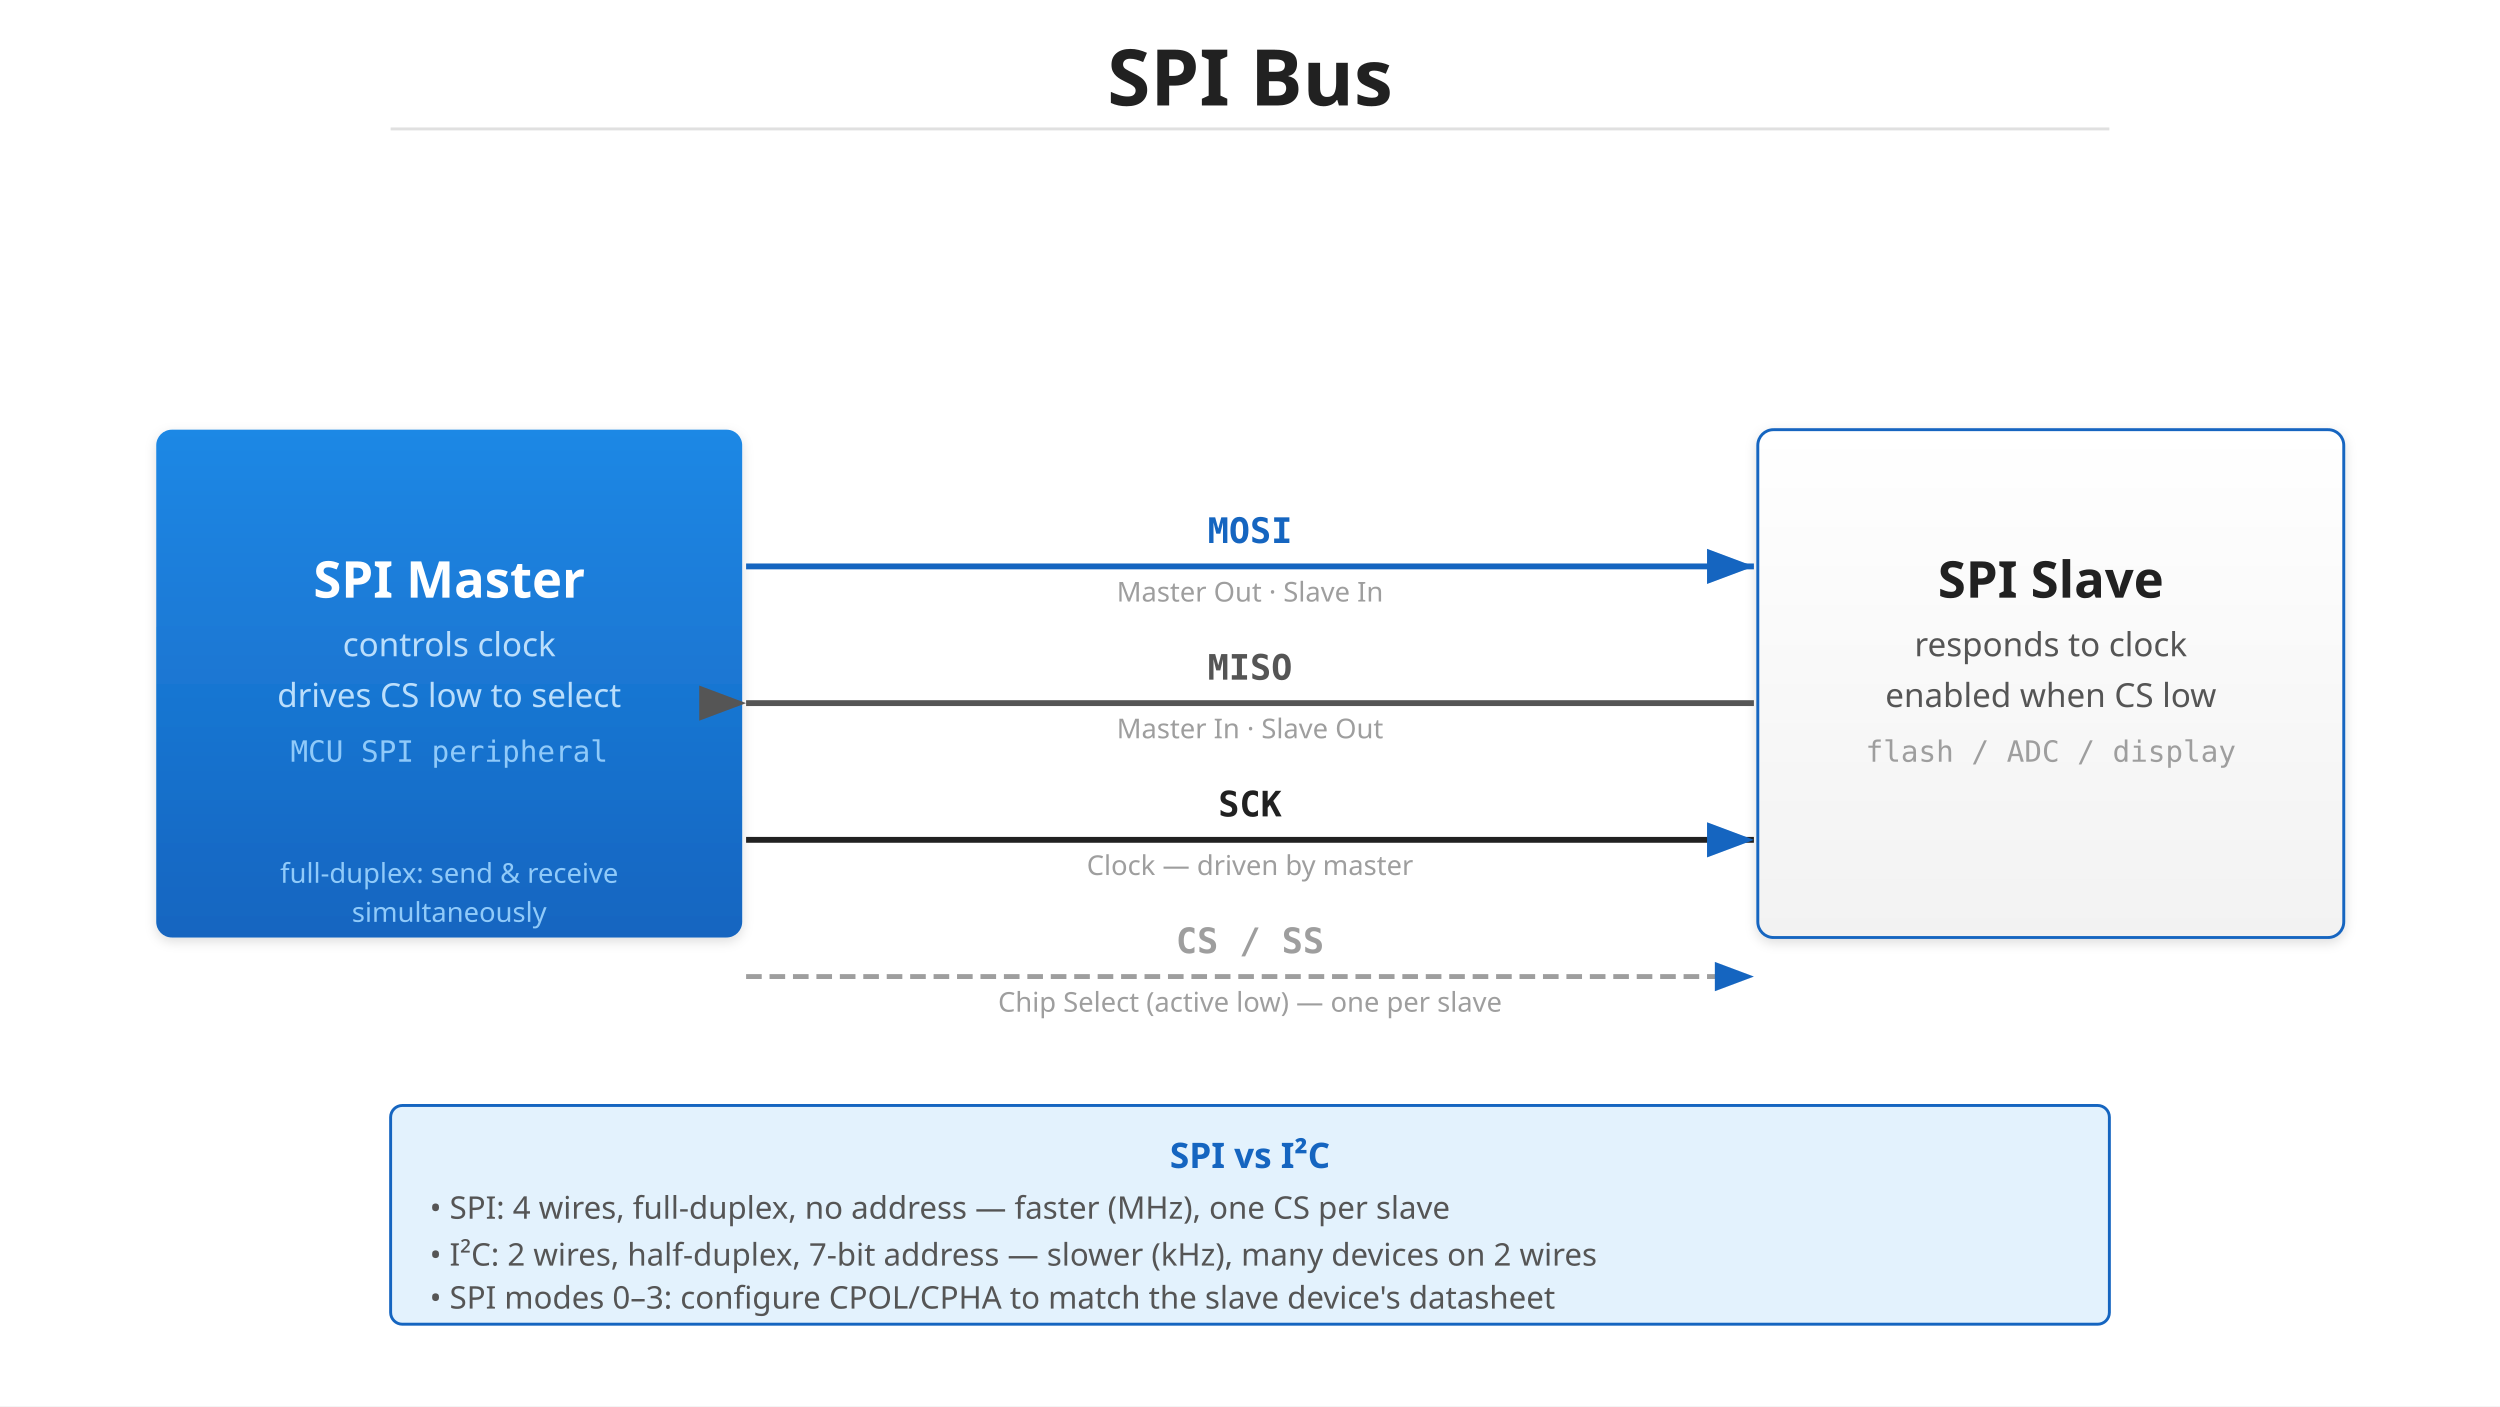
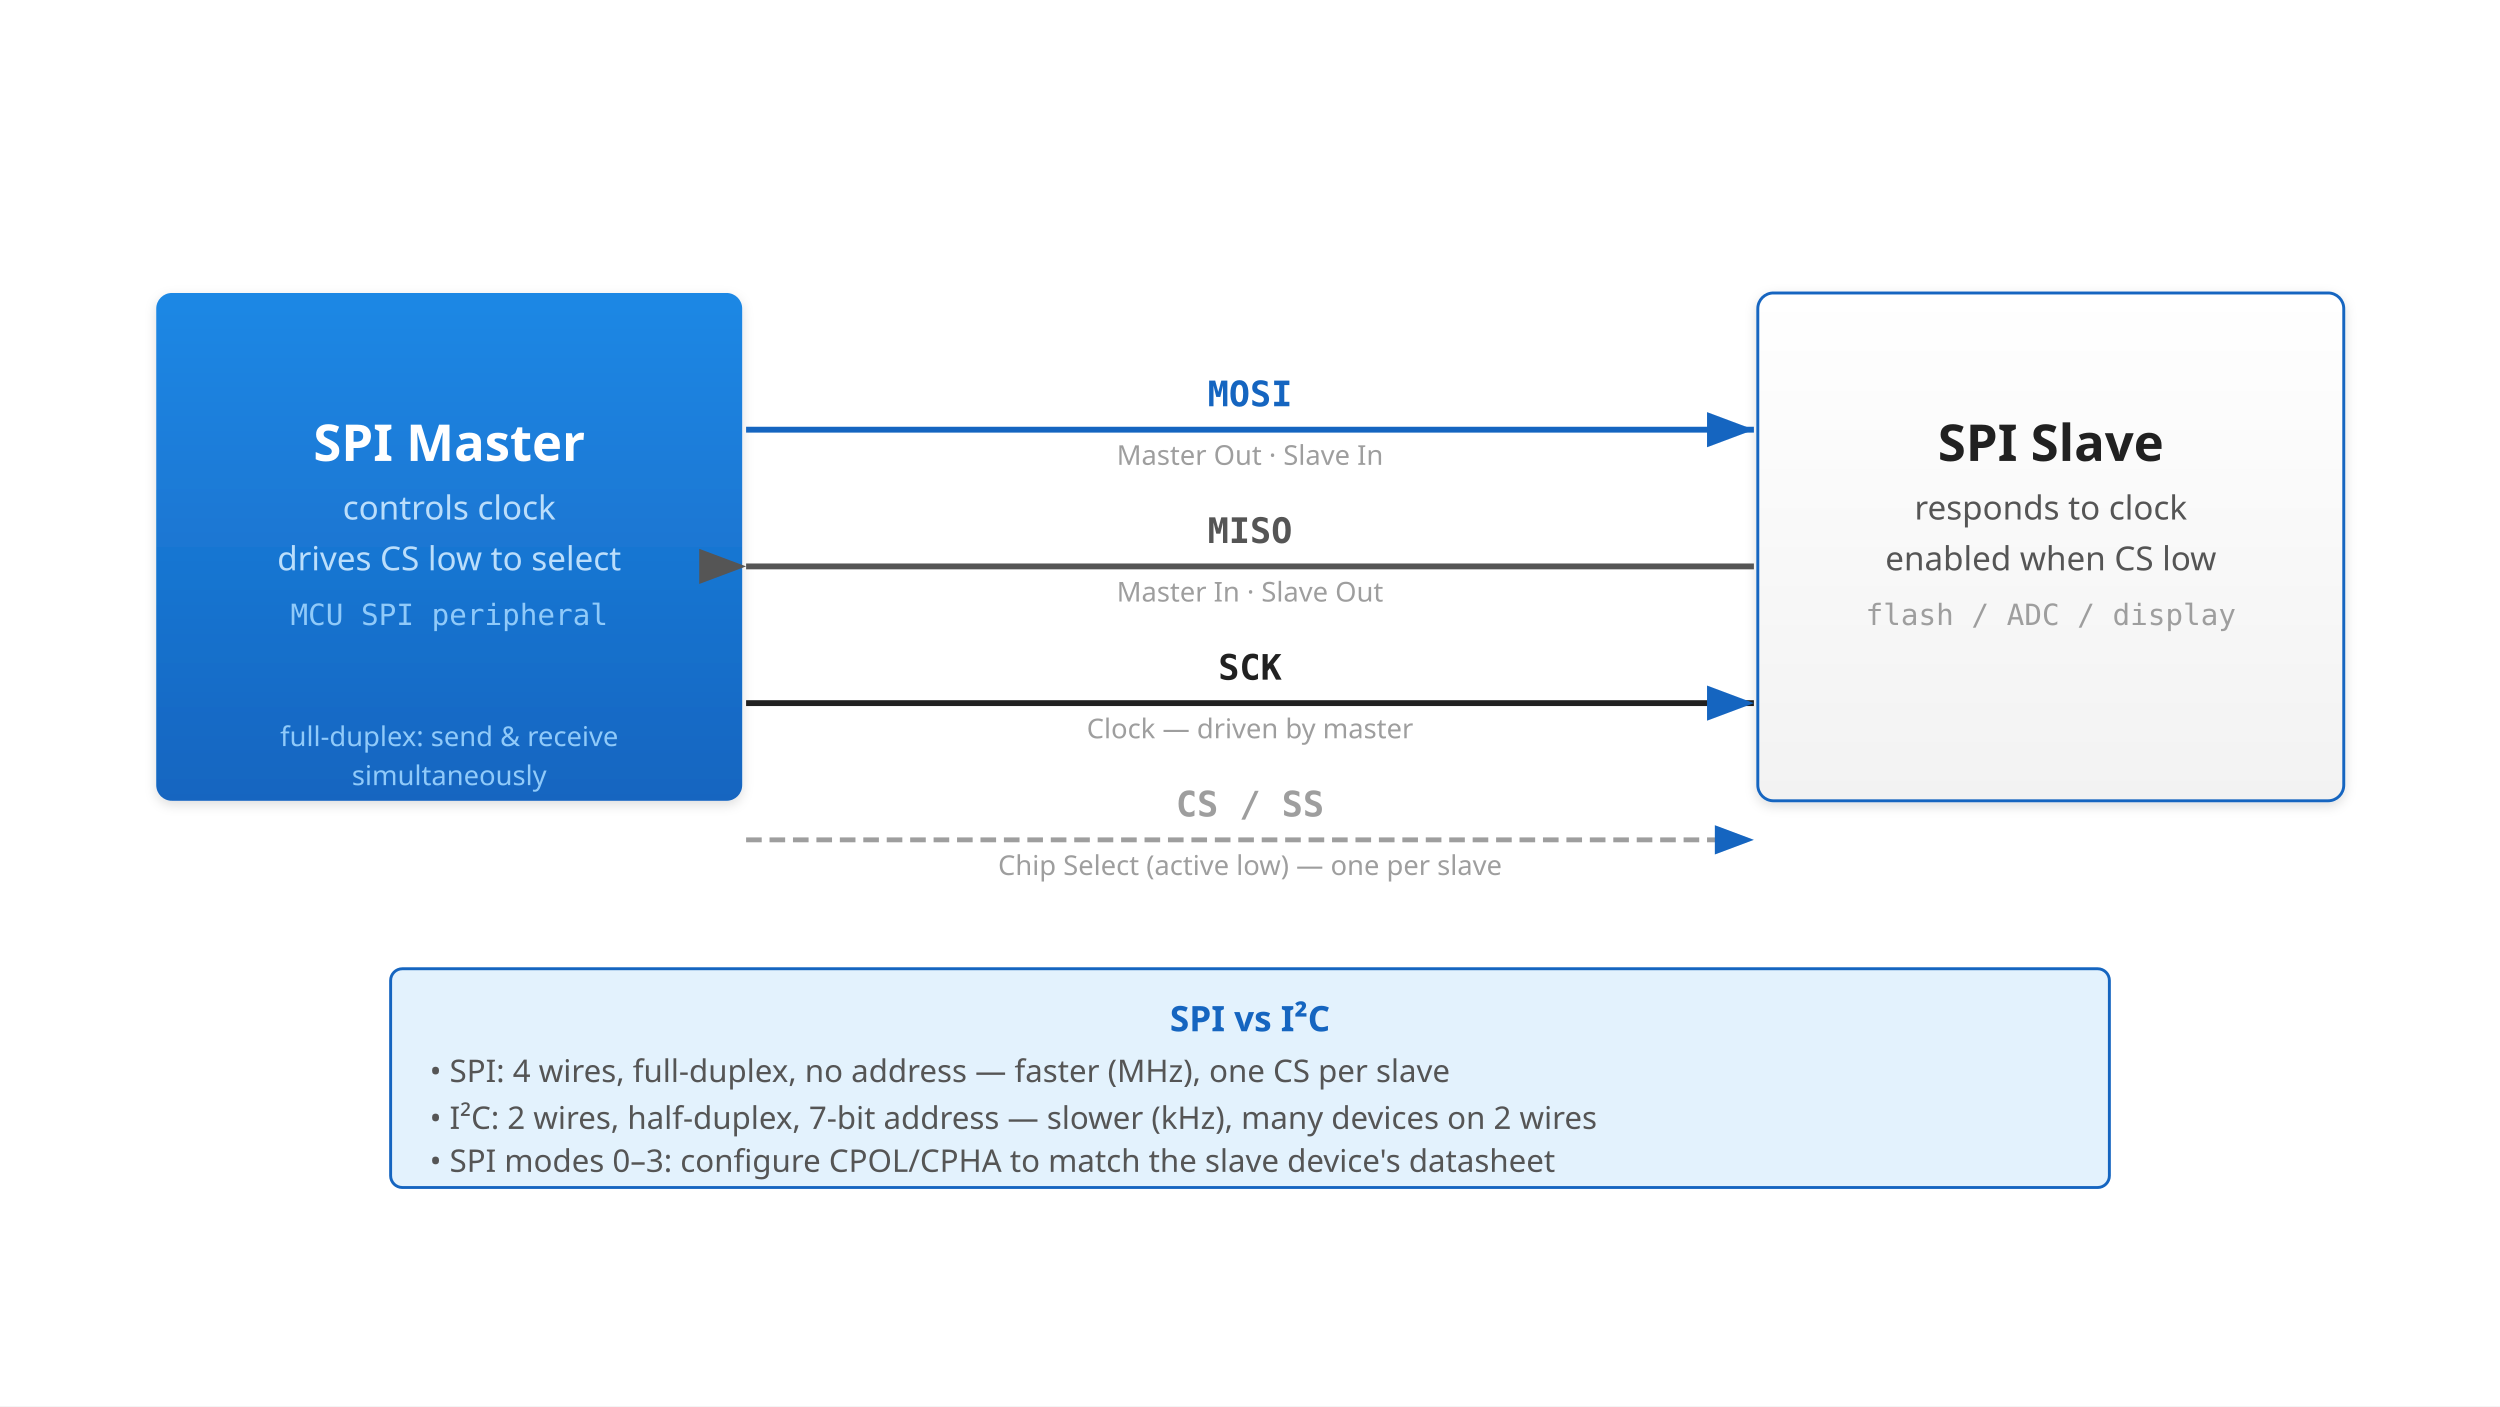
<svg xmlns="http://www.w3.org/2000/svg" viewBox="0 0 1280 720">
  <defs>
    <linearGradient id="grad-accent" x1="0" y1="0" x2="0" y2="1">
      <stop offset="0%" stop-color="#1e88e5" />
      <stop offset="100%" stop-color="#1565c0" />
    </linearGradient>
    <linearGradient id="grad-surface" x1="0" y1="0" x2="0" y2="1">
      <stop offset="0%" stop-color="#ffffff" />
      <stop offset="100%" stop-color="#f2f2f2" />
    </linearGradient>
    <filter id="shadow" x="-4%" y="-8%" width="108%" height="124%">
      <feDropShadow dx="0" dy="2" stdDeviation="3" flood-color="#00000022" />
    </filter>
    <marker id="arrow" markerWidth="10" markerHeight="10" refX="9" refY="5" orient="auto">
      <path d="M1,2 L9,5 L1,8 Z" fill="#555555" />
    </marker>
    <marker id="arrow-accent" markerWidth="10" markerHeight="10" refX="9" refY="5" orient="auto">
      <path d="M1,2 L9,5 L1,8 Z" fill="#1565c0" />
    </marker>
    <marker id="arrow-back" markerWidth="10" markerHeight="10" refX="1" refY="5" orient="auto">
      <path d="M9,2 L1,5 L9,8 Z" fill="#555555" />
    </marker>
  </defs>
  <rect width="1280" height="720" fill="#ffffff" />
-   <text x="640" y="54" text-anchor="middle" font-family="sans-serif" font-size="40" font-weight="bold" fill="#212121">SPI Bus</text>
-   <line x1="200" y1="66" x2="1080" y2="66" stroke="#e0e0e0" stroke-width="1.5" />
-   <rect x="80" y="220" width="300" height="260" rx="8" fill="url(#grad-accent)" filter="url(#shadow)" />
-   <text x="230" y="306" text-anchor="middle" font-family="sans-serif" font-size="26" font-weight="bold" fill="#ffffff">SPI Master</text>
-   <text x="230" y="336" text-anchor="middle" font-family="sans-serif" font-size="17" fill="#bbdefb">controls clock</text>
-   <text x="230" y="362" text-anchor="middle" font-family="sans-serif" font-size="17" fill="#bbdefb">drives CS low to select</text>
-   <text x="230" y="390" text-anchor="middle" font-family="monospace" font-size="15" fill="#90caf9">MCU SPI peripheral</text>
-   <text x="230" y="452" text-anchor="middle" font-family="sans-serif" font-size="14" fill="#90caf9">full-duplex: send &amp; receive</text>
-   <text x="230" y="472" text-anchor="middle" font-family="sans-serif" font-size="14" fill="#90caf9">simultaneously</text>
-   <rect x="900" y="220" width="300" height="260" rx="8" fill="url(#grad-surface)" stroke="#1565c0" stroke-width="1.5" filter="url(#shadow)" />
-   <text x="1050" y="306" text-anchor="middle" font-family="sans-serif" font-size="26" font-weight="bold" fill="#212121">SPI Slave</text>
-   <text x="1050" y="336" text-anchor="middle" font-family="sans-serif" font-size="17" fill="#555555">responds to clock</text>
-   <text x="1050" y="362" text-anchor="middle" font-family="sans-serif" font-size="17" fill="#555555">enabled when CS low</text>
-   <text x="1050" y="390" text-anchor="middle" font-family="monospace" font-size="15" fill="#9e9e9e">flash / ADC / display</text>
-   <line x1="382" y1="290" x2="898" y2="290" stroke="#1565c0" stroke-width="3" marker-end="url(#arrow-accent)" />
-   <text x="640" y="278" text-anchor="middle" font-family="monospace" font-size="18" font-weight="bold" fill="#1565c0">MOSI</text>
-   <text x="640" y="308" text-anchor="middle" font-family="sans-serif" font-size="14" fill="#9e9e9e">Master Out · Slave In</text>
-   <line x1="898" y1="360" x2="382" y2="360" stroke="#555555" stroke-width="3" marker-end="url(#arrow-back)" />
-   <text x="640" y="348" text-anchor="middle" font-family="monospace" font-size="18" font-weight="bold" fill="#555555">MISO</text>
-   <text x="640" y="378" text-anchor="middle" font-family="sans-serif" font-size="14" fill="#9e9e9e">Master In · Slave Out</text>
-   <line x1="382" y1="430" x2="898" y2="430" stroke="#212121" stroke-width="3" marker-end="url(#arrow-accent)" />
-   <text x="640" y="418" text-anchor="middle" font-family="monospace" font-size="18" font-weight="bold" fill="#212121">SCK</text>
-   <text x="640" y="448" text-anchor="middle" font-family="sans-serif" font-size="14" fill="#9e9e9e">Clock — driven by master</text>
-   <line x1="382" y1="500" x2="898" y2="500" stroke="#9e9e9e" stroke-width="2.5" stroke-dasharray="8 4" marker-end="url(#arrow-accent)" />
-   <text x="640" y="488" text-anchor="middle" font-family="monospace" font-size="18" font-weight="bold" fill="#9e9e9e">CS / SS</text>
-   <text x="640" y="518" text-anchor="middle" font-family="sans-serif" font-size="14" fill="#9e9e9e">Chip Select (active low) — one per slave</text>
-   <rect x="200" y="566" width="880" height="112" rx="6" fill="#e3f2fd" stroke="#1565c0" stroke-width="1.5" />
-   <text x="640" y="598" text-anchor="middle" font-family="sans-serif" font-size="18" font-weight="bold" fill="#1565c0">SPI vs I²C</text>
-   <text x="220" y="624" font-family="sans-serif" font-size="16" fill="#555555">• SPI: 4 wires, full-duplex, no address — faster (MHz), one CS per slave</text>
-   <text x="220" y="648" font-family="sans-serif" font-size="16" fill="#555555">• I²C: 2 wires, half-duplex, 7-bit address — slower (kHz), many devices on 2 wires</text>
-   <text x="220" y="670" font-family="sans-serif" font-size="16" fill="#555555">• SPI modes 0–3: configure CPOL/CPHA to match the slave device's datasheet</text>
+   <rect x="80" y="150" width="300" height="260" rx="8" fill="url(#grad-accent)" filter="url(#shadow)" />
+   <text x="230" y="236" text-anchor="middle" font-family="sans-serif" font-size="26" font-weight="bold" fill="#ffffff">SPI Master</text>
+   <text x="230" y="266" text-anchor="middle" font-family="sans-serif" font-size="17" fill="#bbdefb">controls clock</text>
+   <text x="230" y="292" text-anchor="middle" font-family="sans-serif" font-size="17" fill="#bbdefb">drives CS low to select</text>
+   <text x="230" y="320" text-anchor="middle" font-family="monospace" font-size="15" fill="#90caf9">MCU SPI peripheral</text>
+   <text x="230" y="382" text-anchor="middle" font-family="sans-serif" font-size="14" fill="#90caf9">full-duplex: send &amp; receive</text>
+   <text x="230" y="402" text-anchor="middle" font-family="sans-serif" font-size="14" fill="#90caf9">simultaneously</text>
+   <rect x="900" y="150" width="300" height="260" rx="8" fill="url(#grad-surface)" stroke="#1565c0" stroke-width="1.5" filter="url(#shadow)" />
+   <text x="1050" y="236" text-anchor="middle" font-family="sans-serif" font-size="26" font-weight="bold" fill="#212121">SPI Slave</text>
+   <text x="1050" y="266" text-anchor="middle" font-family="sans-serif" font-size="17" fill="#555555">responds to clock</text>
+   <text x="1050" y="292" text-anchor="middle" font-family="sans-serif" font-size="17" fill="#555555">enabled when CS low</text>
+   <text x="1050" y="320" text-anchor="middle" font-family="monospace" font-size="15" fill="#9e9e9e">flash / ADC / display</text>
+   <line x1="382" y1="220" x2="898" y2="220" stroke="#1565c0" stroke-width="3" marker-end="url(#arrow-accent)" />
+   <text x="640" y="208" text-anchor="middle" font-family="monospace" font-size="18" font-weight="bold" fill="#1565c0">MOSI</text>
+   <text x="640" y="238" text-anchor="middle" font-family="sans-serif" font-size="14" fill="#9e9e9e">Master Out · Slave In</text>
+   <line x1="898" y1="290" x2="382" y2="290" stroke="#555555" stroke-width="3" marker-end="url(#arrow-back)" />
+   <text x="640" y="278" text-anchor="middle" font-family="monospace" font-size="18" font-weight="bold" fill="#555555">MISO</text>
+   <text x="640" y="308" text-anchor="middle" font-family="sans-serif" font-size="14" fill="#9e9e9e">Master In · Slave Out</text>
+   <line x1="382" y1="360" x2="898" y2="360" stroke="#212121" stroke-width="3" marker-end="url(#arrow-accent)" />
+   <text x="640" y="348" text-anchor="middle" font-family="monospace" font-size="18" font-weight="bold" fill="#212121">SCK</text>
+   <text x="640" y="378" text-anchor="middle" font-family="sans-serif" font-size="14" fill="#9e9e9e">Clock — driven by master</text>
+   <line x1="382" y1="430" x2="898" y2="430" stroke="#9e9e9e" stroke-width="2.5" stroke-dasharray="8 4" marker-end="url(#arrow-accent)" />
+   <text x="640" y="418" text-anchor="middle" font-family="monospace" font-size="18" font-weight="bold" fill="#9e9e9e">CS / SS</text>
+   <text x="640" y="448" text-anchor="middle" font-family="sans-serif" font-size="14" fill="#9e9e9e">Chip Select (active low) — one per slave</text>
+   <rect x="200" y="496" width="880" height="112" rx="6" fill="#e3f2fd" stroke="#1565c0" stroke-width="1.5" />
+   <text x="640" y="528" text-anchor="middle" font-family="sans-serif" font-size="18" font-weight="bold" fill="#1565c0">SPI vs I²C</text>
+   <text x="220" y="554" font-family="sans-serif" font-size="16" fill="#555555">• SPI: 4 wires, full-duplex, no address — faster (MHz), one CS per slave</text>
+   <text x="220" y="578" font-family="sans-serif" font-size="16" fill="#555555">• I²C: 2 wires, half-duplex, 7-bit address — slower (kHz), many devices on 2 wires</text>
+   <text x="220" y="600" font-family="sans-serif" font-size="16" fill="#555555">• SPI modes 0–3: configure CPOL/CPHA to match the slave device's datasheet</text>
</svg>
